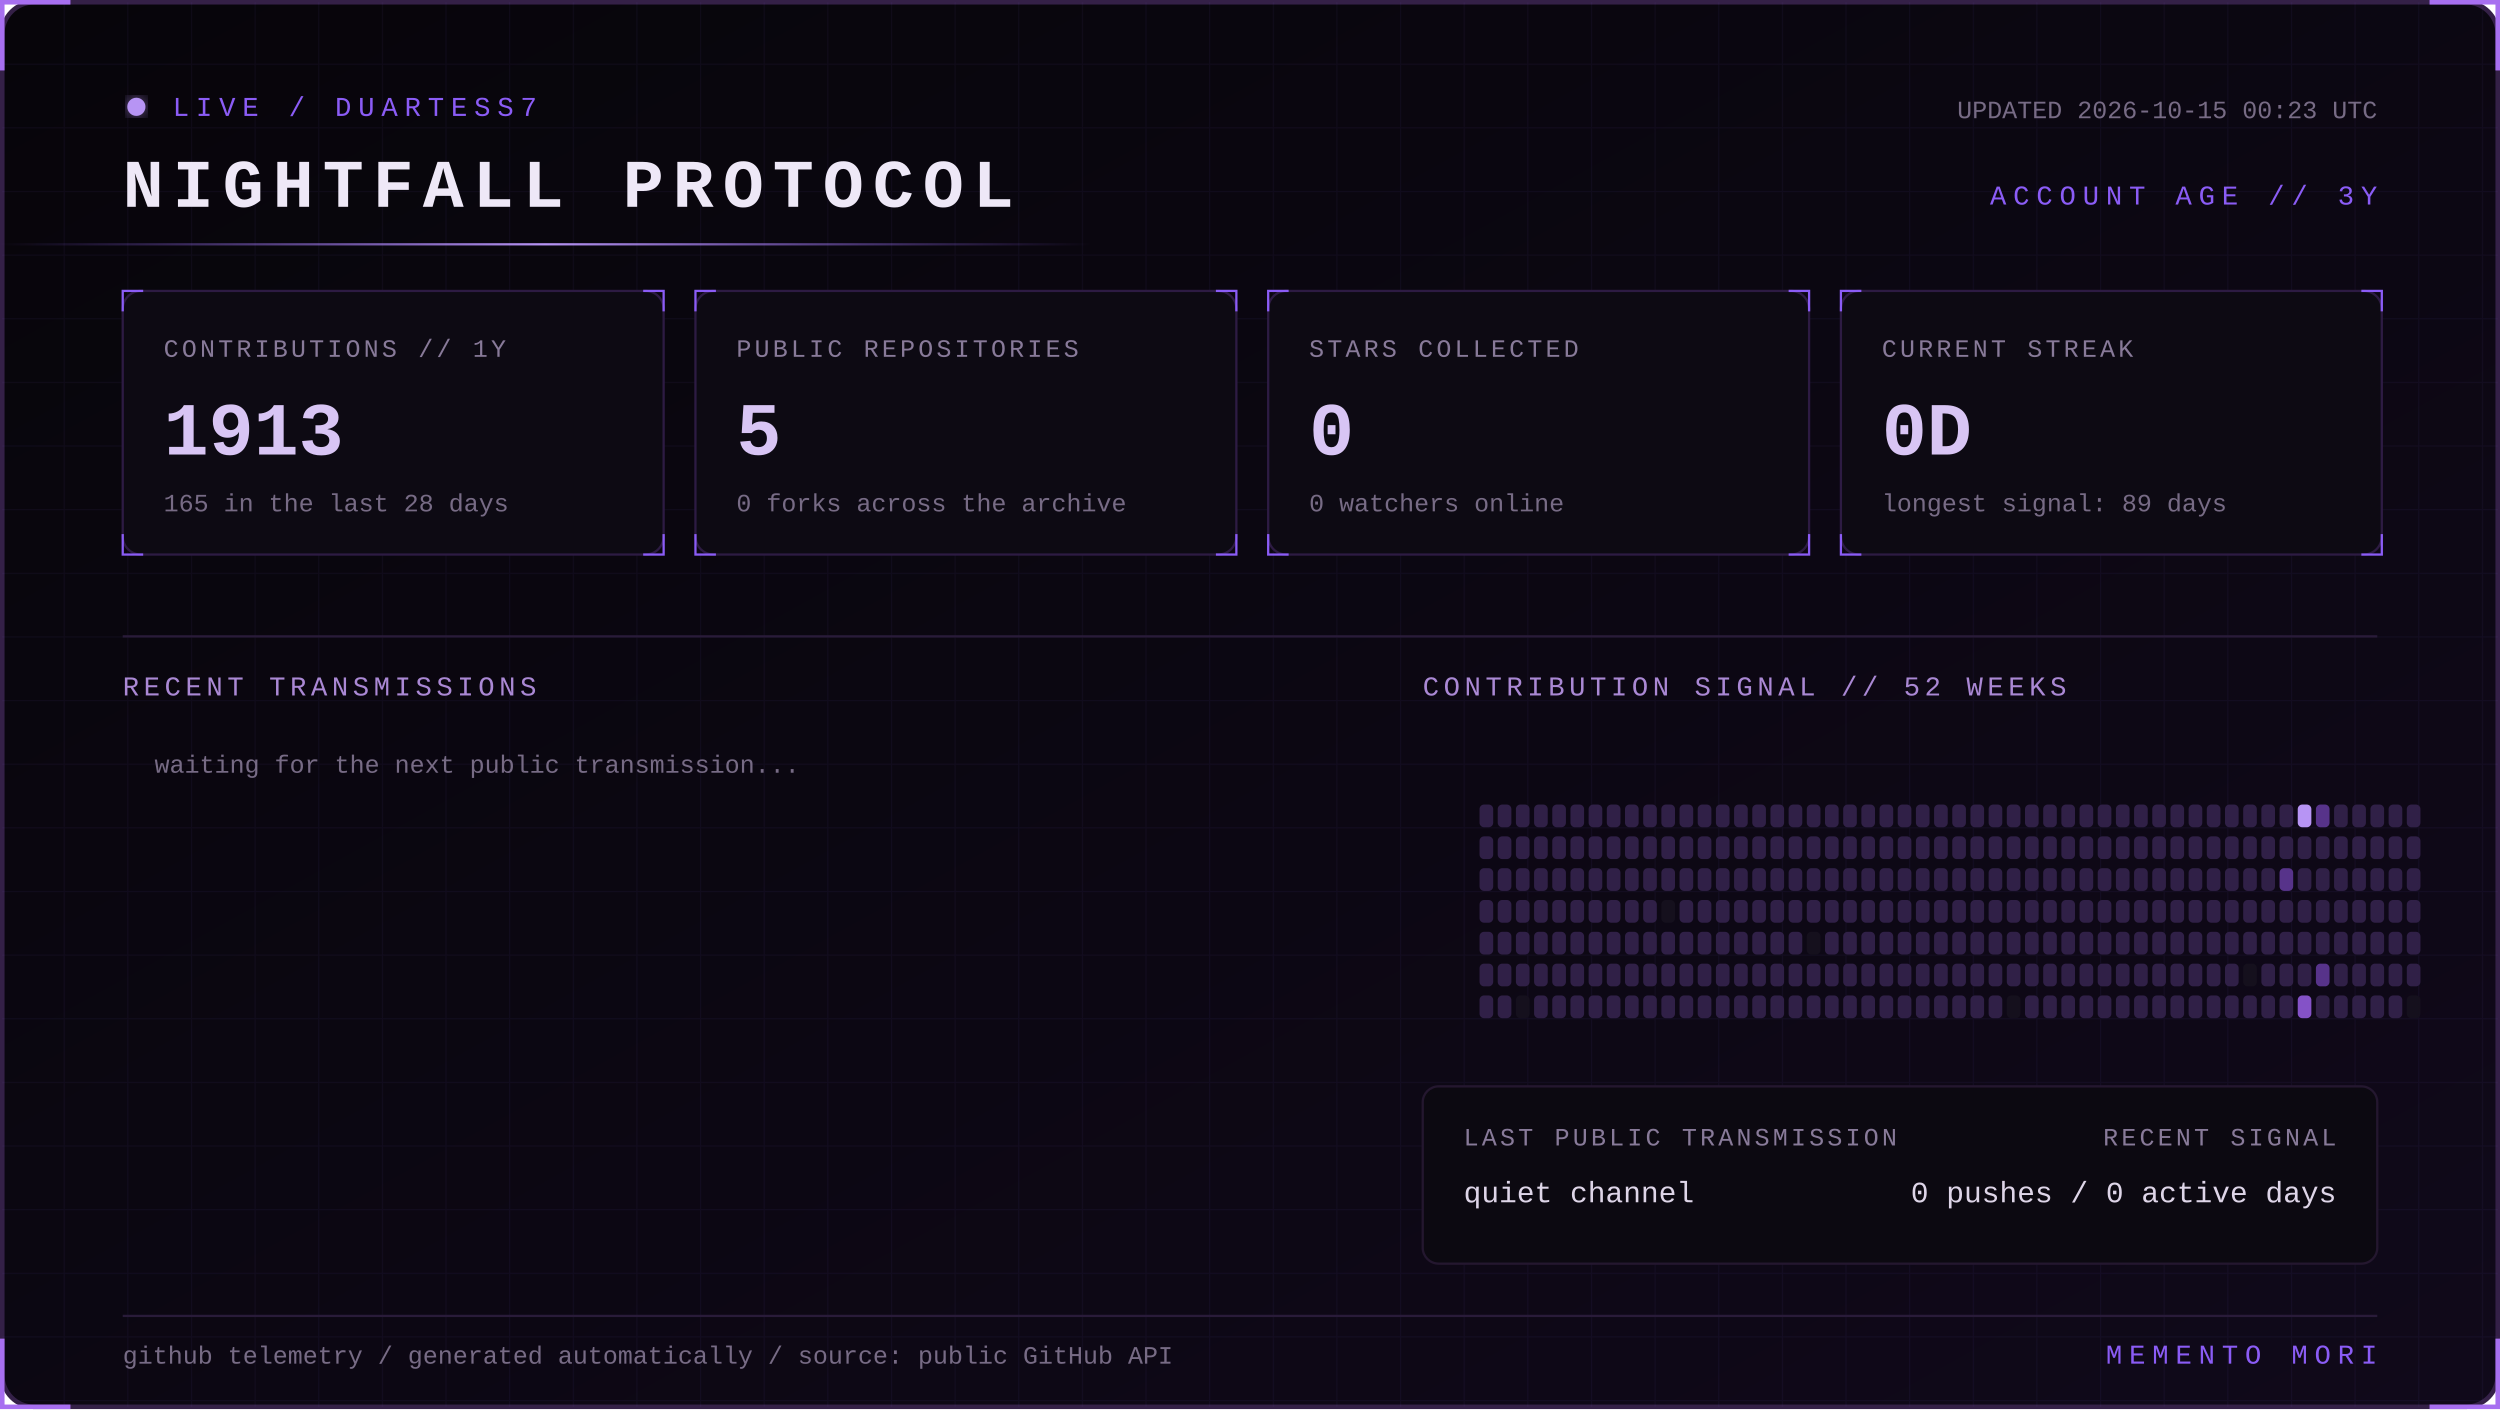
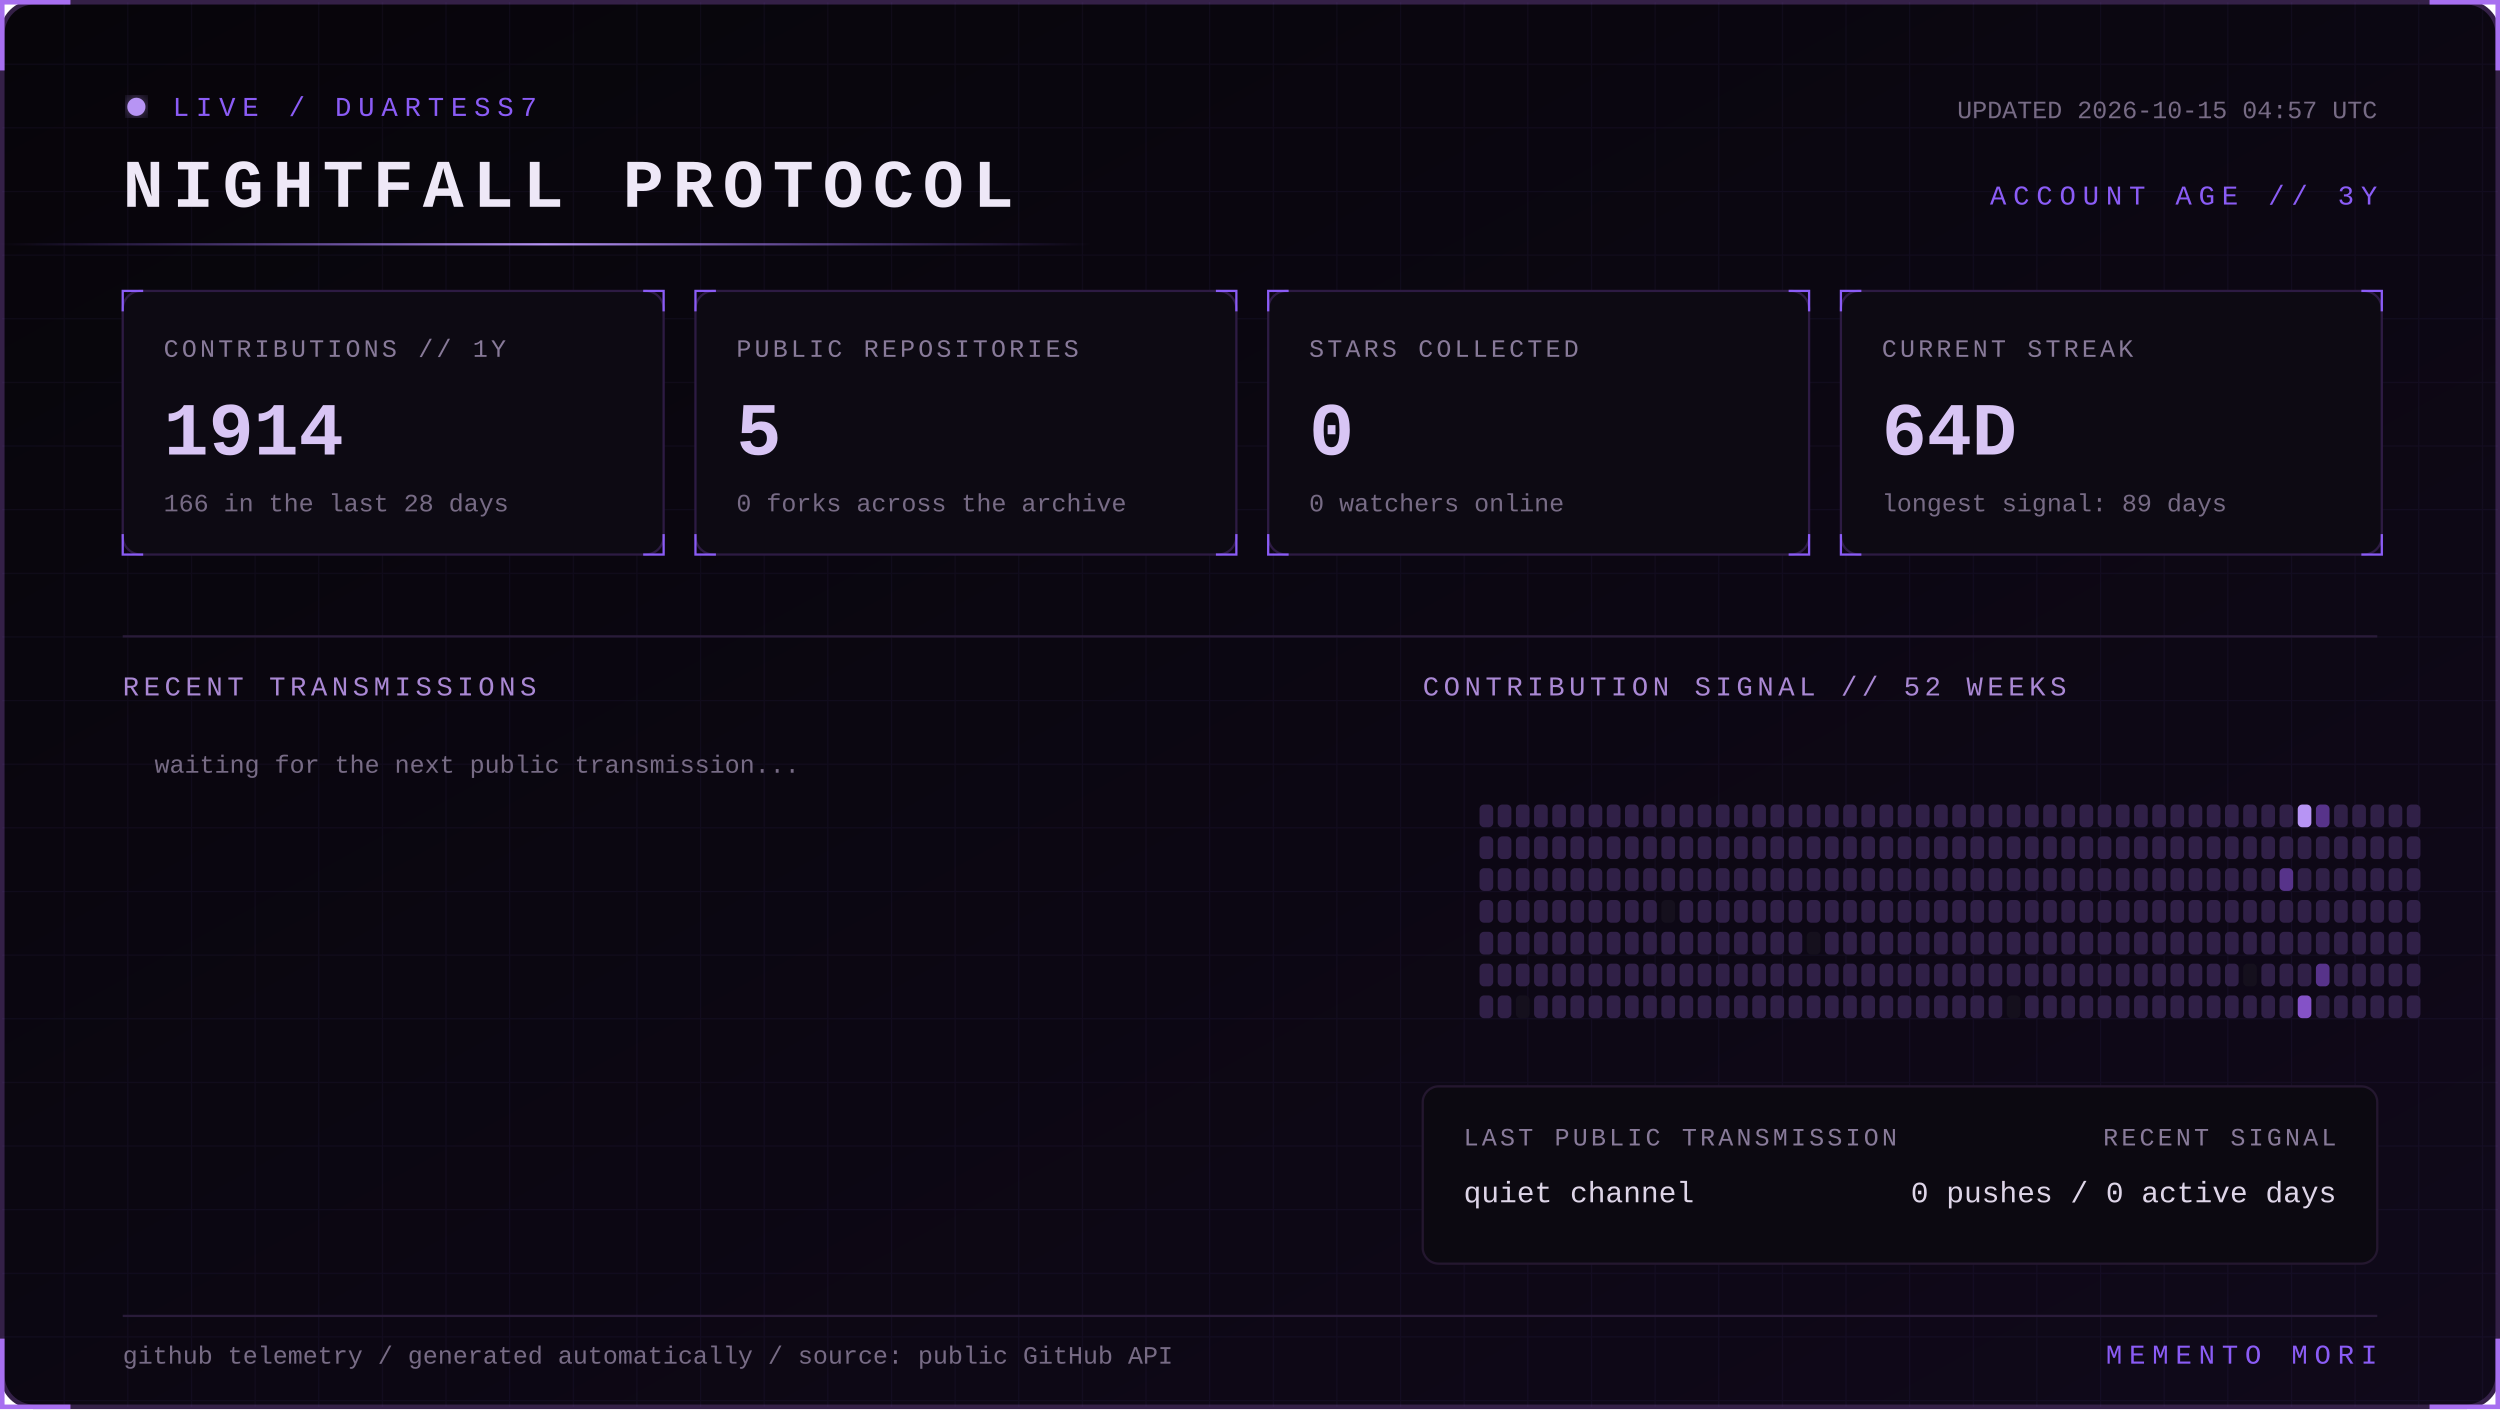
<svg xmlns="http://www.w3.org/2000/svg" width="1100" height="620" viewBox="0 0 1100 620" role="img" aria-labelledby="title desc">
  <defs>
    <linearGradient id="bg" x1="0" y1="0" x2="1" y2="1">
      <stop stop-color="#07050a" />
      <stop offset="1" stop-color="#10091a" />
    </linearGradient>
    <linearGradient id="beam">
      <stop stop-color="#8b5cf6" stop-opacity="0" />
      <stop offset=".5" stop-color="#b794f4" />
      <stop offset="1" stop-color="#8b5cf6" stop-opacity="0" />
    </linearGradient>
    <filter id="glow">
      <feGaussianBlur stdDeviation="4" result="b" />
      <feMerge>
        <feMergeNode in="b" />
        <feMergeNode in="SourceGraphic" />
      </feMerge>
    </filter>
    <pattern id="grid" width="28" height="28" patternUnits="userSpaceOnUse">
      <path d="M28 0H0V28" fill="none" stroke="#8b5cf6" stroke-opacity=".055" />
    </pattern>
    <style>
      text { font-family: Consolas, 'Courier New', monospace; }
      .kicker { fill:#8b5cf6; font-size:12px; letter-spacing:3px; }
      .title { fill:#eee8f7; font-size:30px; font-weight:700; letter-spacing:4px; }
      .label { fill:#887a99; font-size:11px; letter-spacing:1.4px; }
      .value { fill:#d8c5f4; font-size:33px; font-weight:700; }
      .detail,.pct { fill:#776b85; font-size:11px; }
      .section { fill:#aa88d4; font-size:12px; letter-spacing:2px; }
      .lang { fill:#ded5e8; font-size:13px; }
      .event { fill:#a98bce; font-size:11px; letter-spacing:1px; }
      .scan { animation:scan 5s linear infinite; }
      .blink { animation:blink 1.6s step-end infinite; }
      @keyframes scan { from { transform:translateX(-500px) } to { transform:translateX(1100px) } }
      @keyframes blink { 50% { opacity:.25 } }
    </style>
  </defs>
  <rect x="1" y="1" width="1098" height="618" rx="14" fill="url(#bg)" stroke="#342047" stroke-width="2" />
  <rect x="1" y="1" width="1098" height="618" rx="14" fill="url(#grid)" />
  <path d="M31 1H1v30 M1069 1h30v30 M1099 589v30h-30 M31 619H1v-30" stroke="#a76ff0" stroke-width="2" fill="none" />
  <g transform="translate(54 42)">
    <circle cx="6" cy="5" r="4" fill="#b794f4" filter="url(#glow)" class="blink" />
    <text x="22" y="9" class="kicker">LIVE / DUARTESS7</text>
    <text y="49" class="title">NIGHTFALL PROTOCOL</text>
-     <text x="992" y="10" text-anchor="end" class="detail">UPDATED 2026-10-15 00:23 UTC</text>
+     <text x="992" y="10" text-anchor="end" class="detail">UPDATED 2026-10-15 04:57 UTC</text>
    <text x="992" y="48" text-anchor="end" class="kicker">ACCOUNT AGE // 3Y</text>
  </g>
  <rect y="107" width="480" height="1" fill="url(#beam)" class="scan" />
  <g transform="translate(54 128)">
    <rect width="238" height="116" rx="8" fill="#0d0a13" stroke="#2d1b43" />
    <path d="M0 9V0h9 M229 0h9v9 M238 107v9h-9 M9 116H0v-9" stroke="#8b5cf6" fill="none" />
    <text x="18" y="29" class="label">CONTRIBUTIONS // 1Y</text>
-     <text x="18" y="72" class="value">1913</text>
-     <text x="18" y="97" class="detail">165 in the last 28 days</text>
+     <text x="18" y="72" class="value">1914</text>
+     <text x="18" y="97" class="detail">166 in the last 28 days</text>
  </g>
  <g transform="translate(306 128)">
    <rect width="238" height="116" rx="8" fill="#0d0a13" stroke="#2d1b43" />
    <path d="M0 9V0h9 M229 0h9v9 M238 107v9h-9 M9 116H0v-9" stroke="#8b5cf6" fill="none" />
    <text x="18" y="29" class="label">PUBLIC REPOSITORIES</text>
    <text x="18" y="72" class="value">5</text>
    <text x="18" y="97" class="detail">0 forks across the archive</text>
  </g>
  <g transform="translate(558 128)">
    <rect width="238" height="116" rx="8" fill="#0d0a13" stroke="#2d1b43" />
    <path d="M0 9V0h9 M229 0h9v9 M238 107v9h-9 M9 116H0v-9" stroke="#8b5cf6" fill="none" />
    <text x="18" y="29" class="label">STARS COLLECTED</text>
    <text x="18" y="72" class="value">0</text>
    <text x="18" y="97" class="detail">0 watchers online</text>
  </g>
  <g transform="translate(810 128)">
    <rect width="238" height="116" rx="8" fill="#0d0a13" stroke="#2d1b43" />
    <path d="M0 9V0h9 M229 0h9v9 M238 107v9h-9 M9 116H0v-9" stroke="#8b5cf6" fill="none" />
    <text x="18" y="29" class="label">CURRENT STREAK</text>
-     <text x="18" y="72" class="value">0D</text>
+     <text x="18" y="72" class="value">64D</text>
    <text x="18" y="97" class="detail">longest signal: 89 days</text>
  </g>
  <path d="M54 280H1046" stroke="#291b39" />
  <text x="54" y="306" class="section">RECENT TRANSMISSIONS</text>
  <text x="626" y="306" class="section">CONTRIBUTION SIGNAL // 52 WEEKS</text>
  <text x="68" y="340" class="detail">waiting for the next public transmission...</text>
  <g>
    <rect x="651" y="354" width="6" height="10" rx="2" fill="#302047" />
    <rect x="651" y="368" width="6" height="10" rx="2" fill="#302047" />
    <rect x="651" y="382" width="6" height="10" rx="2" fill="#302047" />
    <rect x="651" y="396" width="6" height="10" rx="2" fill="#302047" />
    <rect x="651" y="410" width="6" height="10" rx="2" fill="#302047" />
    <rect x="651" y="424" width="6" height="10" rx="2" fill="#302047" />
    <rect x="651" y="438" width="6" height="10" rx="2" fill="#302047" />
    <rect x="659" y="354" width="6" height="10" rx="2" fill="#302047" />
    <rect x="659" y="368" width="6" height="10" rx="2" fill="#302047" />
    <rect x="659" y="382" width="6" height="10" rx="2" fill="#302047" />
    <rect x="659" y="396" width="6" height="10" rx="2" fill="#302047" />
    <rect x="659" y="410" width="6" height="10" rx="2" fill="#302047" />
    <rect x="659" y="424" width="6" height="10" rx="2" fill="#302047" />
    <rect x="659" y="438" width="6" height="10" rx="2" fill="#302047" />
    <rect x="667" y="354" width="6" height="10" rx="2" fill="#302047" />
    <rect x="667" y="368" width="6" height="10" rx="2" fill="#302047" />
    <rect x="667" y="382" width="6" height="10" rx="2" fill="#302047" />
    <rect x="667" y="396" width="6" height="10" rx="2" fill="#302047" />
    <rect x="667" y="410" width="6" height="10" rx="2" fill="#302047" />
    <rect x="667" y="424" width="6" height="10" rx="2" fill="#302047" />
    <rect x="667" y="438" width="6" height="10" rx="2" fill="#15101d" />
    <rect x="675" y="354" width="6" height="10" rx="2" fill="#302047" />
    <rect x="675" y="368" width="6" height="10" rx="2" fill="#302047" />
    <rect x="675" y="382" width="6" height="10" rx="2" fill="#302047" />
    <rect x="675" y="396" width="6" height="10" rx="2" fill="#302047" />
    <rect x="675" y="410" width="6" height="10" rx="2" fill="#302047" />
    <rect x="675" y="424" width="6" height="10" rx="2" fill="#302047" />
    <rect x="675" y="438" width="6" height="10" rx="2" fill="#302047" />
    <rect x="683" y="354" width="6" height="10" rx="2" fill="#302047" />
    <rect x="683" y="368" width="6" height="10" rx="2" fill="#302047" />
    <rect x="683" y="382" width="6" height="10" rx="2" fill="#302047" />
    <rect x="683" y="396" width="6" height="10" rx="2" fill="#302047" />
    <rect x="683" y="410" width="6" height="10" rx="2" fill="#302047" />
    <rect x="683" y="424" width="6" height="10" rx="2" fill="#302047" />
    <rect x="683" y="438" width="6" height="10" rx="2" fill="#302047" />
    <rect x="691" y="354" width="6" height="10" rx="2" fill="#302047" />
    <rect x="691" y="368" width="6" height="10" rx="2" fill="#302047" />
    <rect x="691" y="382" width="6" height="10" rx="2" fill="#302047" />
    <rect x="691" y="396" width="6" height="10" rx="2" fill="#302047" />
    <rect x="691" y="410" width="6" height="10" rx="2" fill="#302047" />
    <rect x="691" y="424" width="6" height="10" rx="2" fill="#302047" />
    <rect x="691" y="438" width="6" height="10" rx="2" fill="#302047" />
    <rect x="699" y="354" width="6" height="10" rx="2" fill="#302047" />
    <rect x="699" y="368" width="6" height="10" rx="2" fill="#302047" />
    <rect x="699" y="382" width="6" height="10" rx="2" fill="#302047" />
    <rect x="699" y="396" width="6" height="10" rx="2" fill="#302047" />
    <rect x="699" y="410" width="6" height="10" rx="2" fill="#302047" />
    <rect x="699" y="424" width="6" height="10" rx="2" fill="#302047" />
    <rect x="699" y="438" width="6" height="10" rx="2" fill="#302047" />
    <rect x="707" y="354" width="6" height="10" rx="2" fill="#302047" />
    <rect x="707" y="368" width="6" height="10" rx="2" fill="#302047" />
    <rect x="707" y="382" width="6" height="10" rx="2" fill="#302047" />
    <rect x="707" y="396" width="6" height="10" rx="2" fill="#302047" />
    <rect x="707" y="410" width="6" height="10" rx="2" fill="#302047" />
    <rect x="707" y="424" width="6" height="10" rx="2" fill="#302047" />
    <rect x="707" y="438" width="6" height="10" rx="2" fill="#302047" />
    <rect x="715" y="354" width="6" height="10" rx="2" fill="#302047" />
    <rect x="715" y="368" width="6" height="10" rx="2" fill="#302047" />
    <rect x="715" y="382" width="6" height="10" rx="2" fill="#302047" />
    <rect x="715" y="396" width="6" height="10" rx="2" fill="#302047" />
    <rect x="715" y="410" width="6" height="10" rx="2" fill="#302047" />
    <rect x="715" y="424" width="6" height="10" rx="2" fill="#302047" />
    <rect x="715" y="438" width="6" height="10" rx="2" fill="#302047" />
    <rect x="723" y="354" width="6" height="10" rx="2" fill="#302047" />
    <rect x="723" y="368" width="6" height="10" rx="2" fill="#302047" />
    <rect x="723" y="382" width="6" height="10" rx="2" fill="#302047" />
    <rect x="723" y="396" width="6" height="10" rx="2" fill="#302047" />
    <rect x="723" y="410" width="6" height="10" rx="2" fill="#302047" />
    <rect x="723" y="424" width="6" height="10" rx="2" fill="#302047" />
    <rect x="723" y="438" width="6" height="10" rx="2" fill="#302047" />
    <rect x="731" y="354" width="6" height="10" rx="2" fill="#302047" />
    <rect x="731" y="368" width="6" height="10" rx="2" fill="#302047" />
    <rect x="731" y="382" width="6" height="10" rx="2" fill="#302047" />
    <rect x="731" y="396" width="6" height="10" rx="2" fill="#15101d" />
    <rect x="731" y="410" width="6" height="10" rx="2" fill="#302047" />
    <rect x="731" y="424" width="6" height="10" rx="2" fill="#302047" />
    <rect x="731" y="438" width="6" height="10" rx="2" fill="#302047" />
    <rect x="739" y="354" width="6" height="10" rx="2" fill="#302047" />
    <rect x="739" y="368" width="6" height="10" rx="2" fill="#302047" />
    <rect x="739" y="382" width="6" height="10" rx="2" fill="#302047" />
    <rect x="739" y="396" width="6" height="10" rx="2" fill="#302047" />
    <rect x="739" y="410" width="6" height="10" rx="2" fill="#302047" />
    <rect x="739" y="424" width="6" height="10" rx="2" fill="#302047" />
    <rect x="739" y="438" width="6" height="10" rx="2" fill="#302047" />
    <rect x="747" y="354" width="6" height="10" rx="2" fill="#302047" />
    <rect x="747" y="368" width="6" height="10" rx="2" fill="#302047" />
    <rect x="747" y="382" width="6" height="10" rx="2" fill="#302047" />
    <rect x="747" y="396" width="6" height="10" rx="2" fill="#302047" />
    <rect x="747" y="410" width="6" height="10" rx="2" fill="#302047" />
    <rect x="747" y="424" width="6" height="10" rx="2" fill="#302047" />
    <rect x="747" y="438" width="6" height="10" rx="2" fill="#302047" />
    <rect x="755" y="354" width="6" height="10" rx="2" fill="#302047" />
    <rect x="755" y="368" width="6" height="10" rx="2" fill="#302047" />
    <rect x="755" y="382" width="6" height="10" rx="2" fill="#302047" />
    <rect x="755" y="396" width="6" height="10" rx="2" fill="#302047" />
    <rect x="755" y="410" width="6" height="10" rx="2" fill="#302047" />
    <rect x="755" y="424" width="6" height="10" rx="2" fill="#302047" />
    <rect x="755" y="438" width="6" height="10" rx="2" fill="#302047" />
    <rect x="763" y="354" width="6" height="10" rx="2" fill="#302047" />
    <rect x="763" y="368" width="6" height="10" rx="2" fill="#302047" />
    <rect x="763" y="382" width="6" height="10" rx="2" fill="#302047" />
    <rect x="763" y="396" width="6" height="10" rx="2" fill="#302047" />
    <rect x="763" y="410" width="6" height="10" rx="2" fill="#302047" />
    <rect x="763" y="424" width="6" height="10" rx="2" fill="#302047" />
    <rect x="763" y="438" width="6" height="10" rx="2" fill="#302047" />
    <rect x="771" y="354" width="6" height="10" rx="2" fill="#302047" />
    <rect x="771" y="368" width="6" height="10" rx="2" fill="#302047" />
    <rect x="771" y="382" width="6" height="10" rx="2" fill="#302047" />
    <rect x="771" y="396" width="6" height="10" rx="2" fill="#302047" />
    <rect x="771" y="410" width="6" height="10" rx="2" fill="#302047" />
    <rect x="771" y="424" width="6" height="10" rx="2" fill="#302047" />
    <rect x="771" y="438" width="6" height="10" rx="2" fill="#302047" />
    <rect x="779" y="354" width="6" height="10" rx="2" fill="#302047" />
    <rect x="779" y="368" width="6" height="10" rx="2" fill="#302047" />
    <rect x="779" y="382" width="6" height="10" rx="2" fill="#302047" />
    <rect x="779" y="396" width="6" height="10" rx="2" fill="#302047" />
    <rect x="779" y="410" width="6" height="10" rx="2" fill="#302047" />
    <rect x="779" y="424" width="6" height="10" rx="2" fill="#302047" />
    <rect x="779" y="438" width="6" height="10" rx="2" fill="#302047" />
    <rect x="787" y="354" width="6" height="10" rx="2" fill="#302047" />
    <rect x="787" y="368" width="6" height="10" rx="2" fill="#302047" />
    <rect x="787" y="382" width="6" height="10" rx="2" fill="#302047" />
    <rect x="787" y="396" width="6" height="10" rx="2" fill="#302047" />
    <rect x="787" y="410" width="6" height="10" rx="2" fill="#302047" />
    <rect x="787" y="424" width="6" height="10" rx="2" fill="#302047" />
    <rect x="787" y="438" width="6" height="10" rx="2" fill="#302047" />
    <rect x="795" y="354" width="6" height="10" rx="2" fill="#302047" />
    <rect x="795" y="368" width="6" height="10" rx="2" fill="#302047" />
    <rect x="795" y="382" width="6" height="10" rx="2" fill="#302047" />
    <rect x="795" y="396" width="6" height="10" rx="2" fill="#302047" />
    <rect x="795" y="410" width="6" height="10" rx="2" fill="#15101d" />
    <rect x="795" y="424" width="6" height="10" rx="2" fill="#302047" />
    <rect x="795" y="438" width="6" height="10" rx="2" fill="#302047" />
    <rect x="803" y="354" width="6" height="10" rx="2" fill="#302047" />
    <rect x="803" y="368" width="6" height="10" rx="2" fill="#302047" />
    <rect x="803" y="382" width="6" height="10" rx="2" fill="#302047" />
    <rect x="803" y="396" width="6" height="10" rx="2" fill="#302047" />
    <rect x="803" y="410" width="6" height="10" rx="2" fill="#302047" />
    <rect x="803" y="424" width="6" height="10" rx="2" fill="#302047" />
    <rect x="803" y="438" width="6" height="10" rx="2" fill="#302047" />
    <rect x="811" y="354" width="6" height="10" rx="2" fill="#302047" />
    <rect x="811" y="368" width="6" height="10" rx="2" fill="#302047" />
    <rect x="811" y="382" width="6" height="10" rx="2" fill="#302047" />
    <rect x="811" y="396" width="6" height="10" rx="2" fill="#302047" />
    <rect x="811" y="410" width="6" height="10" rx="2" fill="#302047" />
    <rect x="811" y="424" width="6" height="10" rx="2" fill="#302047" />
    <rect x="811" y="438" width="6" height="10" rx="2" fill="#302047" />
    <rect x="819" y="354" width="6" height="10" rx="2" fill="#302047" />
    <rect x="819" y="368" width="6" height="10" rx="2" fill="#302047" />
    <rect x="819" y="382" width="6" height="10" rx="2" fill="#302047" />
    <rect x="819" y="396" width="6" height="10" rx="2" fill="#302047" />
    <rect x="819" y="410" width="6" height="10" rx="2" fill="#302047" />
    <rect x="819" y="424" width="6" height="10" rx="2" fill="#302047" />
    <rect x="819" y="438" width="6" height="10" rx="2" fill="#302047" />
    <rect x="827" y="354" width="6" height="10" rx="2" fill="#302047" />
    <rect x="827" y="368" width="6" height="10" rx="2" fill="#302047" />
    <rect x="827" y="382" width="6" height="10" rx="2" fill="#302047" />
    <rect x="827" y="396" width="6" height="10" rx="2" fill="#302047" />
    <rect x="827" y="410" width="6" height="10" rx="2" fill="#302047" />
    <rect x="827" y="424" width="6" height="10" rx="2" fill="#302047" />
    <rect x="827" y="438" width="6" height="10" rx="2" fill="#302047" />
    <rect x="835" y="354" width="6" height="10" rx="2" fill="#302047" />
    <rect x="835" y="368" width="6" height="10" rx="2" fill="#302047" />
    <rect x="835" y="382" width="6" height="10" rx="2" fill="#302047" />
    <rect x="835" y="396" width="6" height="10" rx="2" fill="#302047" />
    <rect x="835" y="410" width="6" height="10" rx="2" fill="#302047" />
    <rect x="835" y="424" width="6" height="10" rx="2" fill="#302047" />
    <rect x="835" y="438" width="6" height="10" rx="2" fill="#302047" />
    <rect x="843" y="354" width="6" height="10" rx="2" fill="#302047" />
    <rect x="843" y="368" width="6" height="10" rx="2" fill="#302047" />
    <rect x="843" y="382" width="6" height="10" rx="2" fill="#302047" />
    <rect x="843" y="396" width="6" height="10" rx="2" fill="#302047" />
    <rect x="843" y="410" width="6" height="10" rx="2" fill="#302047" />
    <rect x="843" y="424" width="6" height="10" rx="2" fill="#302047" />
    <rect x="843" y="438" width="6" height="10" rx="2" fill="#302047" />
    <rect x="851" y="354" width="6" height="10" rx="2" fill="#302047" />
    <rect x="851" y="368" width="6" height="10" rx="2" fill="#302047" />
    <rect x="851" y="382" width="6" height="10" rx="2" fill="#302047" />
    <rect x="851" y="396" width="6" height="10" rx="2" fill="#302047" />
    <rect x="851" y="410" width="6" height="10" rx="2" fill="#302047" />
    <rect x="851" y="424" width="6" height="10" rx="2" fill="#302047" />
    <rect x="851" y="438" width="6" height="10" rx="2" fill="#302047" />
    <rect x="859" y="354" width="6" height="10" rx="2" fill="#302047" />
    <rect x="859" y="368" width="6" height="10" rx="2" fill="#302047" />
    <rect x="859" y="382" width="6" height="10" rx="2" fill="#302047" />
    <rect x="859" y="396" width="6" height="10" rx="2" fill="#302047" />
    <rect x="859" y="410" width="6" height="10" rx="2" fill="#302047" />
    <rect x="859" y="424" width="6" height="10" rx="2" fill="#302047" />
    <rect x="859" y="438" width="6" height="10" rx="2" fill="#302047" />
    <rect x="867" y="354" width="6" height="10" rx="2" fill="#302047" />
    <rect x="867" y="368" width="6" height="10" rx="2" fill="#302047" />
    <rect x="867" y="382" width="6" height="10" rx="2" fill="#302047" />
    <rect x="867" y="396" width="6" height="10" rx="2" fill="#302047" />
    <rect x="867" y="410" width="6" height="10" rx="2" fill="#302047" />
    <rect x="867" y="424" width="6" height="10" rx="2" fill="#302047" />
    <rect x="867" y="438" width="6" height="10" rx="2" fill="#302047" />
    <rect x="875" y="354" width="6" height="10" rx="2" fill="#302047" />
    <rect x="875" y="368" width="6" height="10" rx="2" fill="#302047" />
    <rect x="875" y="382" width="6" height="10" rx="2" fill="#302047" />
    <rect x="875" y="396" width="6" height="10" rx="2" fill="#302047" />
    <rect x="875" y="410" width="6" height="10" rx="2" fill="#302047" />
    <rect x="875" y="424" width="6" height="10" rx="2" fill="#302047" />
    <rect x="875" y="438" width="6" height="10" rx="2" fill="#302047" />
    <rect x="883" y="354" width="6" height="10" rx="2" fill="#302047" />
    <rect x="883" y="368" width="6" height="10" rx="2" fill="#302047" />
    <rect x="883" y="382" width="6" height="10" rx="2" fill="#302047" />
    <rect x="883" y="396" width="6" height="10" rx="2" fill="#302047" />
    <rect x="883" y="410" width="6" height="10" rx="2" fill="#302047" />
    <rect x="883" y="424" width="6" height="10" rx="2" fill="#302047" />
    <rect x="883" y="438" width="6" height="10" rx="2" fill="#15101d" />
    <rect x="891" y="354" width="6" height="10" rx="2" fill="#302047" />
    <rect x="891" y="368" width="6" height="10" rx="2" fill="#302047" />
    <rect x="891" y="382" width="6" height="10" rx="2" fill="#302047" />
    <rect x="891" y="396" width="6" height="10" rx="2" fill="#302047" />
    <rect x="891" y="410" width="6" height="10" rx="2" fill="#302047" />
    <rect x="891" y="424" width="6" height="10" rx="2" fill="#302047" />
    <rect x="891" y="438" width="6" height="10" rx="2" fill="#302047" />
    <rect x="899" y="354" width="6" height="10" rx="2" fill="#302047" />
    <rect x="899" y="368" width="6" height="10" rx="2" fill="#302047" />
    <rect x="899" y="382" width="6" height="10" rx="2" fill="#302047" />
    <rect x="899" y="396" width="6" height="10" rx="2" fill="#302047" />
    <rect x="899" y="410" width="6" height="10" rx="2" fill="#302047" />
    <rect x="899" y="424" width="6" height="10" rx="2" fill="#302047" />
    <rect x="899" y="438" width="6" height="10" rx="2" fill="#302047" />
    <rect x="907" y="354" width="6" height="10" rx="2" fill="#302047" />
    <rect x="907" y="368" width="6" height="10" rx="2" fill="#302047" />
    <rect x="907" y="382" width="6" height="10" rx="2" fill="#302047" />
    <rect x="907" y="396" width="6" height="10" rx="2" fill="#302047" />
    <rect x="907" y="410" width="6" height="10" rx="2" fill="#302047" />
    <rect x="907" y="424" width="6" height="10" rx="2" fill="#302047" />
    <rect x="907" y="438" width="6" height="10" rx="2" fill="#302047" />
    <rect x="915" y="354" width="6" height="10" rx="2" fill="#302047" />
    <rect x="915" y="368" width="6" height="10" rx="2" fill="#302047" />
    <rect x="915" y="382" width="6" height="10" rx="2" fill="#302047" />
    <rect x="915" y="396" width="6" height="10" rx="2" fill="#302047" />
    <rect x="915" y="410" width="6" height="10" rx="2" fill="#302047" />
    <rect x="915" y="424" width="6" height="10" rx="2" fill="#302047" />
    <rect x="915" y="438" width="6" height="10" rx="2" fill="#302047" />
    <rect x="923" y="354" width="6" height="10" rx="2" fill="#302047" />
    <rect x="923" y="368" width="6" height="10" rx="2" fill="#302047" />
    <rect x="923" y="382" width="6" height="10" rx="2" fill="#302047" />
    <rect x="923" y="396" width="6" height="10" rx="2" fill="#302047" />
    <rect x="923" y="410" width="6" height="10" rx="2" fill="#302047" />
    <rect x="923" y="424" width="6" height="10" rx="2" fill="#302047" />
    <rect x="923" y="438" width="6" height="10" rx="2" fill="#302047" />
    <rect x="931" y="354" width="6" height="10" rx="2" fill="#302047" />
    <rect x="931" y="368" width="6" height="10" rx="2" fill="#302047" />
    <rect x="931" y="382" width="6" height="10" rx="2" fill="#302047" />
    <rect x="931" y="396" width="6" height="10" rx="2" fill="#302047" />
    <rect x="931" y="410" width="6" height="10" rx="2" fill="#302047" />
    <rect x="931" y="424" width="6" height="10" rx="2" fill="#302047" />
    <rect x="931" y="438" width="6" height="10" rx="2" fill="#302047" />
    <rect x="939" y="354" width="6" height="10" rx="2" fill="#302047" />
    <rect x="939" y="368" width="6" height="10" rx="2" fill="#302047" />
    <rect x="939" y="382" width="6" height="10" rx="2" fill="#302047" />
    <rect x="939" y="396" width="6" height="10" rx="2" fill="#302047" />
    <rect x="939" y="410" width="6" height="10" rx="2" fill="#302047" />
    <rect x="939" y="424" width="6" height="10" rx="2" fill="#302047" />
    <rect x="939" y="438" width="6" height="10" rx="2" fill="#302047" />
    <rect x="947" y="354" width="6" height="10" rx="2" fill="#302047" />
    <rect x="947" y="368" width="6" height="10" rx="2" fill="#302047" />
    <rect x="947" y="382" width="6" height="10" rx="2" fill="#302047" />
    <rect x="947" y="396" width="6" height="10" rx="2" fill="#302047" />
    <rect x="947" y="410" width="6" height="10" rx="2" fill="#302047" />
    <rect x="947" y="424" width="6" height="10" rx="2" fill="#302047" />
    <rect x="947" y="438" width="6" height="10" rx="2" fill="#302047" />
    <rect x="955" y="354" width="6" height="10" rx="2" fill="#302047" />
    <rect x="955" y="368" width="6" height="10" rx="2" fill="#302047" />
    <rect x="955" y="382" width="6" height="10" rx="2" fill="#302047" />
    <rect x="955" y="396" width="6" height="10" rx="2" fill="#302047" />
    <rect x="955" y="410" width="6" height="10" rx="2" fill="#302047" />
    <rect x="955" y="424" width="6" height="10" rx="2" fill="#302047" />
    <rect x="955" y="438" width="6" height="10" rx="2" fill="#302047" />
    <rect x="963" y="354" width="6" height="10" rx="2" fill="#302047" />
    <rect x="963" y="368" width="6" height="10" rx="2" fill="#302047" />
    <rect x="963" y="382" width="6" height="10" rx="2" fill="#302047" />
    <rect x="963" y="396" width="6" height="10" rx="2" fill="#302047" />
    <rect x="963" y="410" width="6" height="10" rx="2" fill="#302047" />
    <rect x="963" y="424" width="6" height="10" rx="2" fill="#302047" />
    <rect x="963" y="438" width="6" height="10" rx="2" fill="#302047" />
    <rect x="971" y="354" width="6" height="10" rx="2" fill="#302047" />
    <rect x="971" y="368" width="6" height="10" rx="2" fill="#302047" />
    <rect x="971" y="382" width="6" height="10" rx="2" fill="#302047" />
    <rect x="971" y="396" width="6" height="10" rx="2" fill="#302047" />
    <rect x="971" y="410" width="6" height="10" rx="2" fill="#302047" />
    <rect x="971" y="424" width="6" height="10" rx="2" fill="#302047" />
    <rect x="971" y="438" width="6" height="10" rx="2" fill="#302047" />
    <rect x="979" y="354" width="6" height="10" rx="2" fill="#302047" />
    <rect x="979" y="368" width="6" height="10" rx="2" fill="#302047" />
    <rect x="979" y="382" width="6" height="10" rx="2" fill="#302047" />
    <rect x="979" y="396" width="6" height="10" rx="2" fill="#302047" />
    <rect x="979" y="410" width="6" height="10" rx="2" fill="#302047" />
    <rect x="979" y="424" width="6" height="10" rx="2" fill="#302047" />
    <rect x="979" y="438" width="6" height="10" rx="2" fill="#302047" />
    <rect x="987" y="354" width="6" height="10" rx="2" fill="#302047" />
    <rect x="987" y="368" width="6" height="10" rx="2" fill="#302047" />
    <rect x="987" y="382" width="6" height="10" rx="2" fill="#302047" />
    <rect x="987" y="396" width="6" height="10" rx="2" fill="#302047" />
    <rect x="987" y="410" width="6" height="10" rx="2" fill="#302047" />
    <rect x="987" y="424" width="6" height="10" rx="2" fill="#15101d" />
    <rect x="987" y="438" width="6" height="10" rx="2" fill="#302047" />
    <rect x="995" y="354" width="6" height="10" rx="2" fill="#302047" />
    <rect x="995" y="368" width="6" height="10" rx="2" fill="#302047" />
    <rect x="995" y="382" width="6" height="10" rx="2" fill="#302047" />
    <rect x="995" y="396" width="6" height="10" rx="2" fill="#302047" />
    <rect x="995" y="410" width="6" height="10" rx="2" fill="#302047" />
    <rect x="995" y="424" width="6" height="10" rx="2" fill="#302047" />
    <rect x="995" y="438" width="6" height="10" rx="2" fill="#302047" />
    <rect x="1003" y="354" width="6" height="10" rx="2" fill="#302047" />
    <rect x="1003" y="368" width="6" height="10" rx="2" fill="#302047" />
    <rect x="1003" y="382" width="6" height="10" rx="2" fill="#57338a" />
    <rect x="1003" y="396" width="6" height="10" rx="2" fill="#302047" />
    <rect x="1003" y="410" width="6" height="10" rx="2" fill="#302047" />
    <rect x="1003" y="424" width="6" height="10" rx="2" fill="#302047" />
    <rect x="1003" y="438" width="6" height="10" rx="2" fill="#302047" />
    <rect x="1011" y="354" width="6" height="10" rx="2" fill="#b794f4" />
    <rect x="1011" y="368" width="6" height="10" rx="2" fill="#302047" />
    <rect x="1011" y="382" width="6" height="10" rx="2" fill="#302047" />
    <rect x="1011" y="396" width="6" height="10" rx="2" fill="#302047" />
    <rect x="1011" y="410" width="6" height="10" rx="2" fill="#302047" />
    <rect x="1011" y="424" width="6" height="10" rx="2" fill="#302047" />
    <rect x="1011" y="438" width="6" height="10" rx="2" fill="#8452c7" />
    <rect x="1019" y="354" width="6" height="10" rx="2" fill="#57338a" />
    <rect x="1019" y="368" width="6" height="10" rx="2" fill="#302047" />
    <rect x="1019" y="382" width="6" height="10" rx="2" fill="#302047" />
    <rect x="1019" y="396" width="6" height="10" rx="2" fill="#302047" />
    <rect x="1019" y="410" width="6" height="10" rx="2" fill="#302047" />
    <rect x="1019" y="424" width="6" height="10" rx="2" fill="#57338a" />
    <rect x="1019" y="438" width="6" height="10" rx="2" fill="#302047" />
    <rect x="1027" y="354" width="6" height="10" rx="2" fill="#302047" />
    <rect x="1027" y="368" width="6" height="10" rx="2" fill="#302047" />
    <rect x="1027" y="382" width="6" height="10" rx="2" fill="#302047" />
    <rect x="1027" y="396" width="6" height="10" rx="2" fill="#302047" />
    <rect x="1027" y="410" width="6" height="10" rx="2" fill="#302047" />
    <rect x="1027" y="424" width="6" height="10" rx="2" fill="#302047" />
    <rect x="1027" y="438" width="6" height="10" rx="2" fill="#302047" />
    <rect x="1035" y="354" width="6" height="10" rx="2" fill="#302047" />
    <rect x="1035" y="368" width="6" height="10" rx="2" fill="#302047" />
    <rect x="1035" y="382" width="6" height="10" rx="2" fill="#302047" />
    <rect x="1035" y="396" width="6" height="10" rx="2" fill="#302047" />
    <rect x="1035" y="410" width="6" height="10" rx="2" fill="#302047" />
    <rect x="1035" y="424" width="6" height="10" rx="2" fill="#302047" />
    <rect x="1035" y="438" width="6" height="10" rx="2" fill="#302047" />
    <rect x="1043" y="354" width="6" height="10" rx="2" fill="#302047" />
    <rect x="1043" y="368" width="6" height="10" rx="2" fill="#302047" />
    <rect x="1043" y="382" width="6" height="10" rx="2" fill="#302047" />
    <rect x="1043" y="396" width="6" height="10" rx="2" fill="#302047" />
    <rect x="1043" y="410" width="6" height="10" rx="2" fill="#302047" />
    <rect x="1043" y="424" width="6" height="10" rx="2" fill="#302047" />
    <rect x="1043" y="438" width="6" height="10" rx="2" fill="#302047" />
    <rect x="1051" y="354" width="6" height="10" rx="2" fill="#302047" />
    <rect x="1051" y="368" width="6" height="10" rx="2" fill="#302047" />
    <rect x="1051" y="382" width="6" height="10" rx="2" fill="#302047" />
    <rect x="1051" y="396" width="6" height="10" rx="2" fill="#302047" />
    <rect x="1051" y="410" width="6" height="10" rx="2" fill="#302047" />
    <rect x="1051" y="424" width="6" height="10" rx="2" fill="#302047" />
    <rect x="1051" y="438" width="6" height="10" rx="2" fill="#302047" />
    <rect x="1059" y="354" width="6" height="10" rx="2" fill="#302047" />
    <rect x="1059" y="368" width="6" height="10" rx="2" fill="#302047" />
    <rect x="1059" y="382" width="6" height="10" rx="2" fill="#302047" />
    <rect x="1059" y="396" width="6" height="10" rx="2" fill="#302047" />
    <rect x="1059" y="410" width="6" height="10" rx="2" fill="#302047" />
    <rect x="1059" y="424" width="6" height="10" rx="2" fill="#302047" />
-     <rect x="1059" y="438" width="6" height="10" rx="2" fill="#15101d" />
+     <rect x="1059" y="438" width="6" height="10" rx="2" fill="#302047" />
  </g>
  <g transform="translate(626 478)">
    <rect width="420" height="78" rx="7" fill="#0c0911" stroke="#24172f" />
    <text x="18" y="26" class="label">LAST PUBLIC TRANSMISSION</text>
    <text x="18" y="51" class="lang">quiet channel</text>
    <text x="402" y="26" text-anchor="end" class="label">RECENT SIGNAL</text>
    <text x="402" y="51" text-anchor="end" class="lang">0 pushes / 0 active days</text>
  </g>
  <path d="M54 579H1046" stroke="#291b39" />
  <text x="54" y="600" class="detail">github telemetry / generated automatically / source: public GitHub API</text>
  <text x="1046" y="600" text-anchor="end" class="kicker">MEMENTO MORI</text>
</svg>
